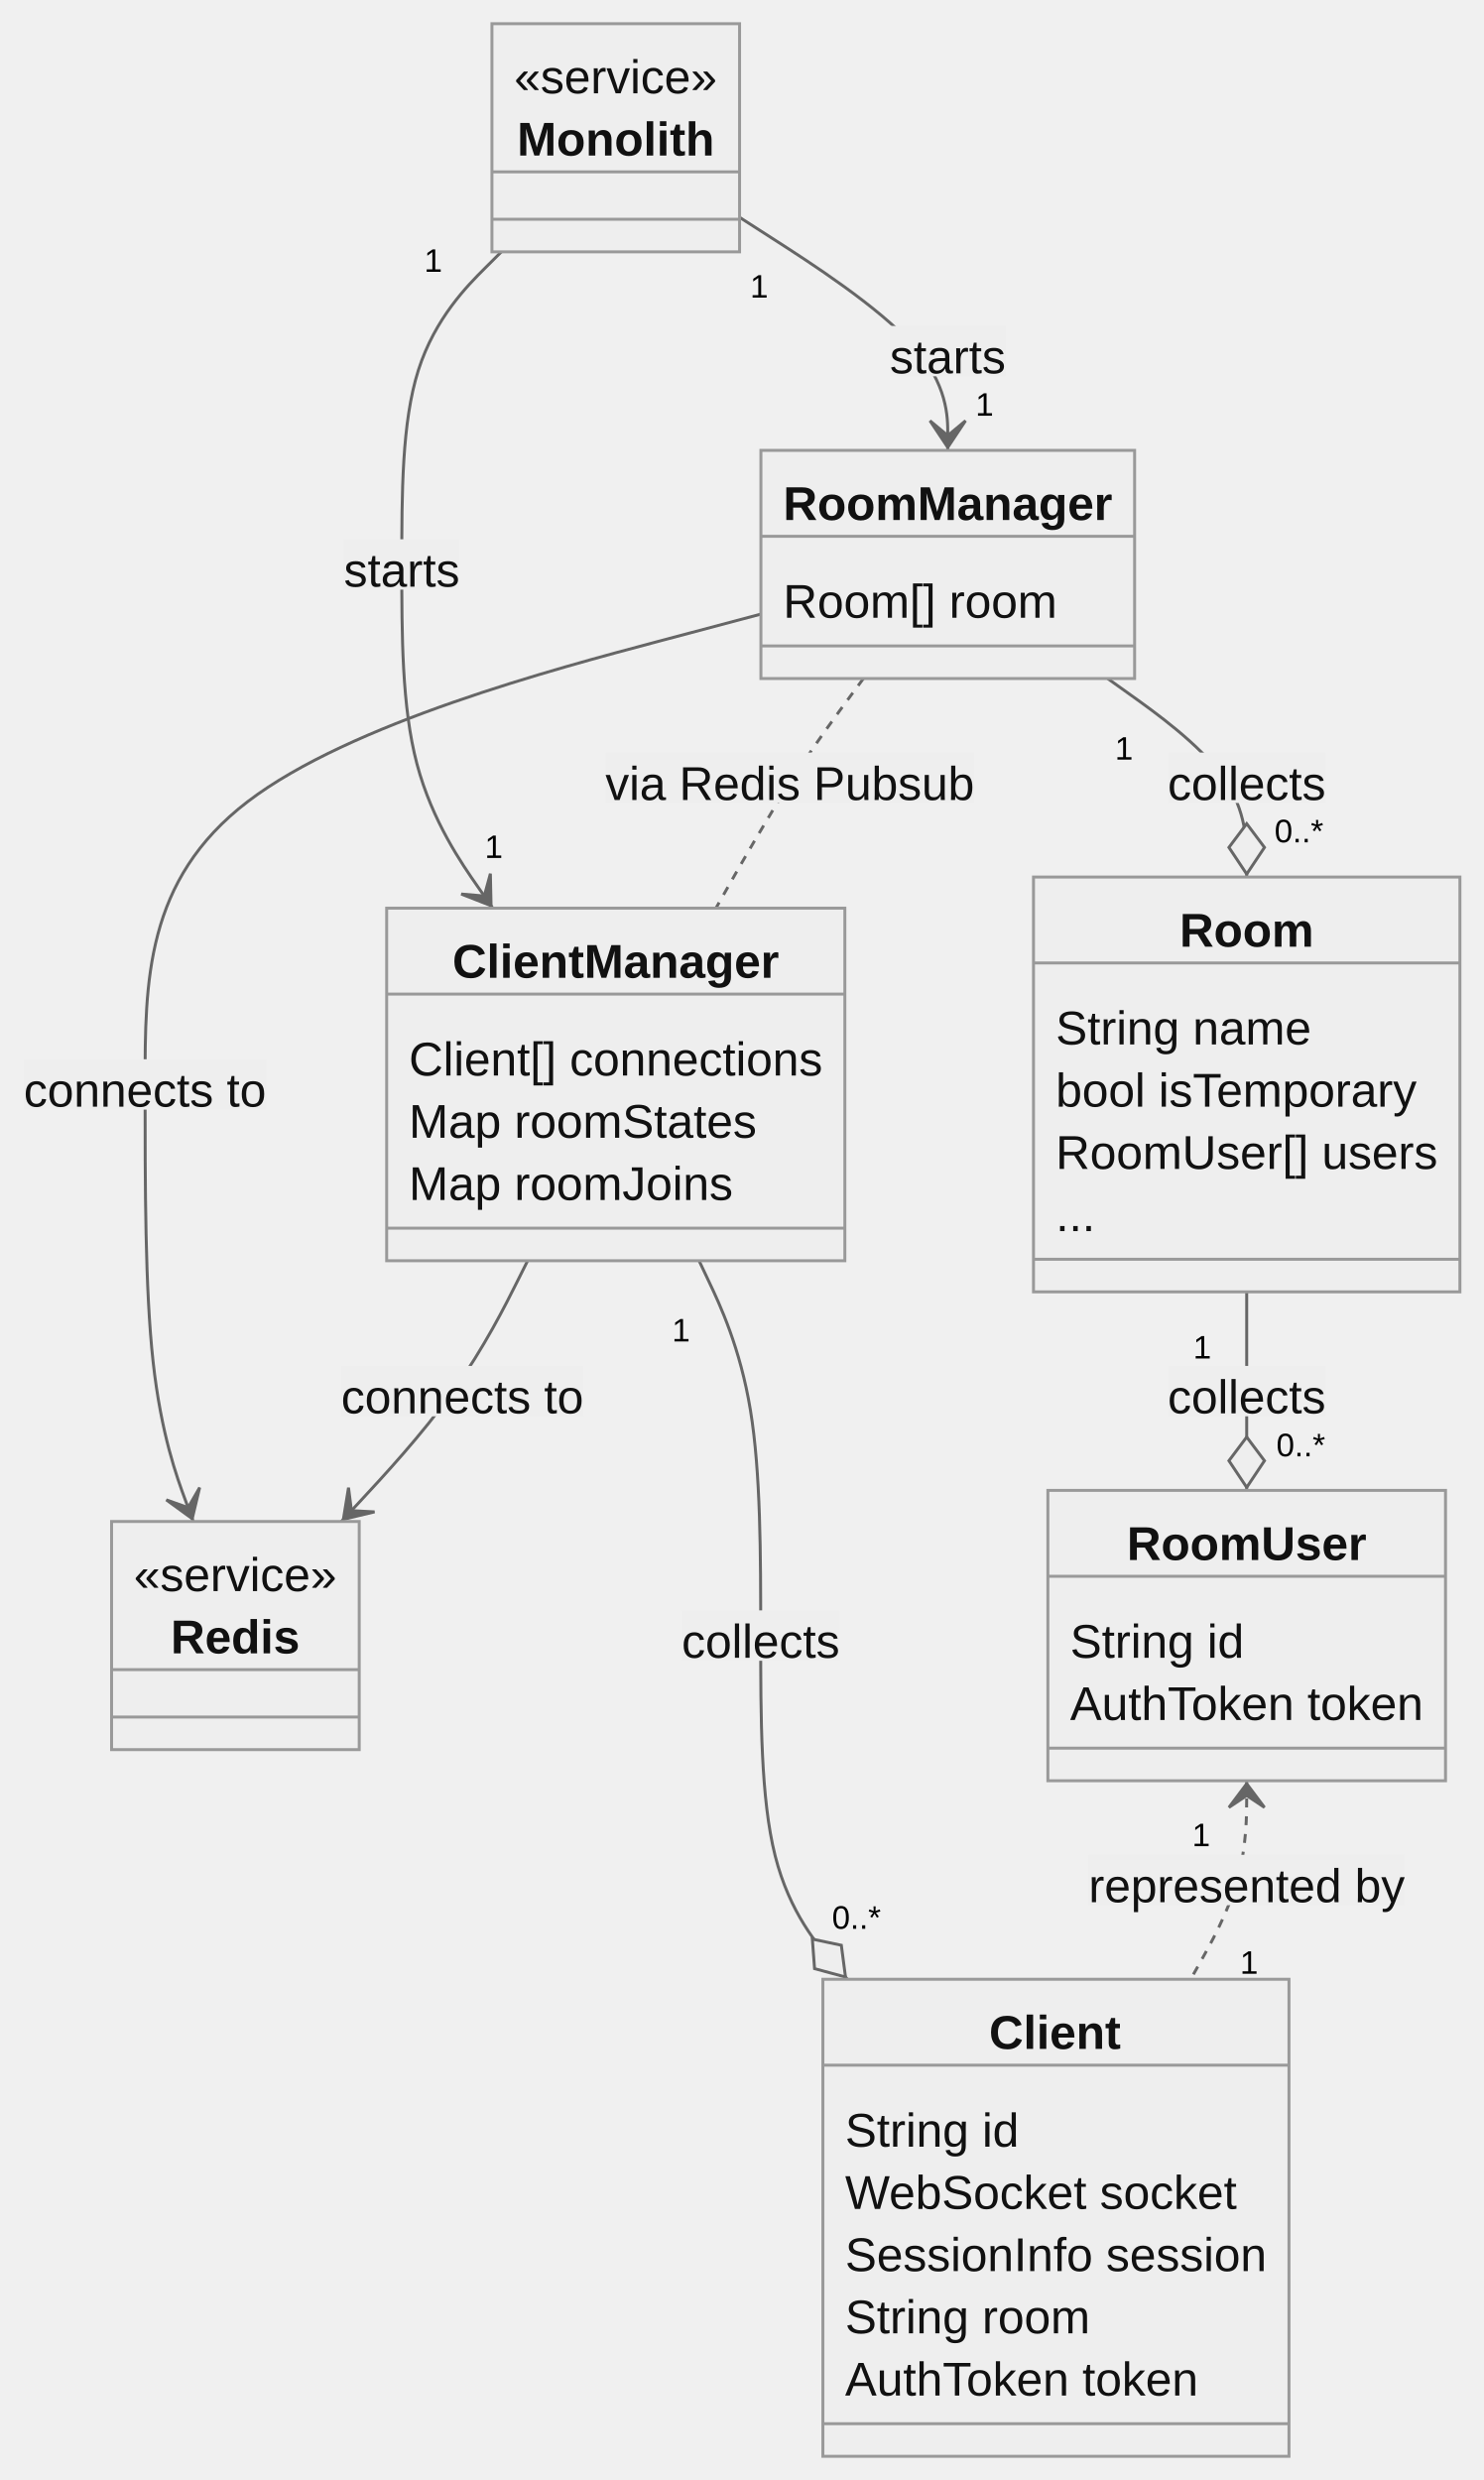
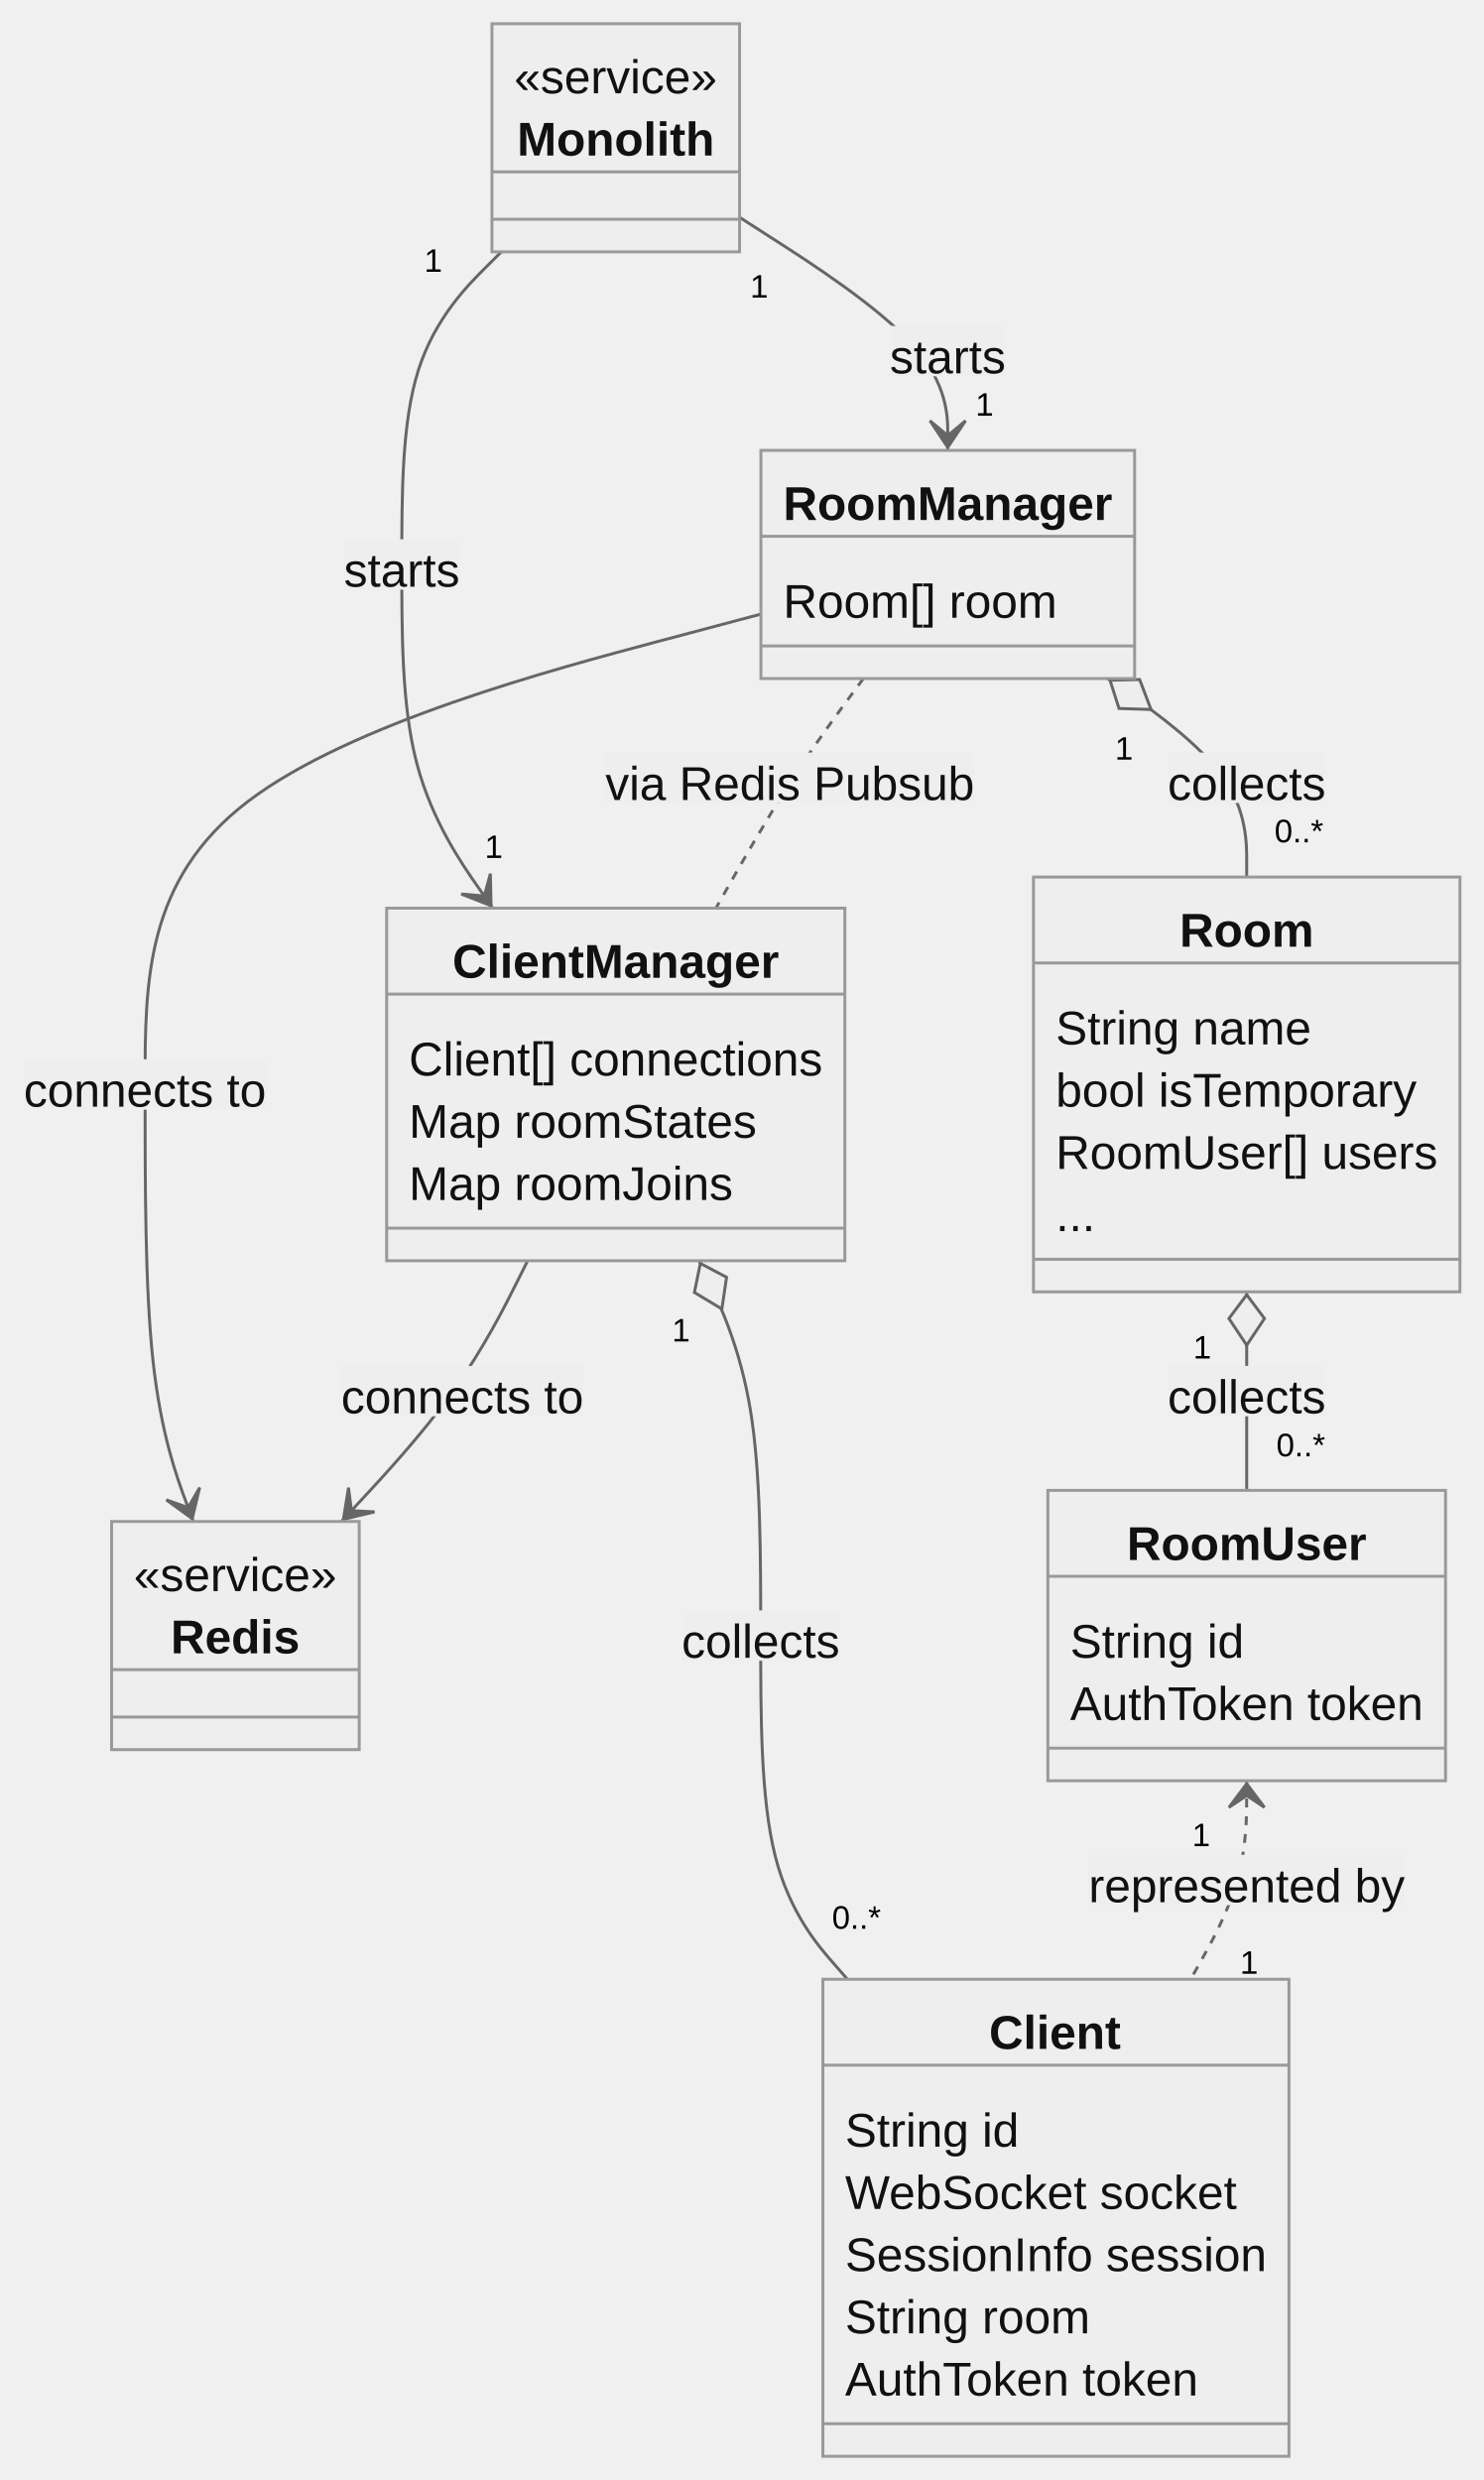
<svg xmlns="http://www.w3.org/2000/svg" aria-roledescription="classDiagram" role="graphics-document document" viewBox="0 0 500.732 837" style="max-width: 500.732px; background-color: white;" width="100%" id="my-svg">
  <style>#my-svg{font-family:"trebuchet ms",verdana,arial,sans-serif;font-size:16px;fill:#000000;}#my-svg .error-icon{fill:#552222;}#my-svg .error-text{fill:#552222;stroke:#552222;}#my-svg .edge-thickness-normal{stroke-width:2px;}#my-svg .edge-thickness-thick{stroke-width:3.5px;}#my-svg .edge-pattern-solid{stroke-dasharray:0;}#my-svg .edge-pattern-dashed{stroke-dasharray:3;}#my-svg .edge-pattern-dotted{stroke-dasharray:2;}#my-svg .marker{fill:#666;stroke:#666;}#my-svg .marker.cross{stroke:#666;}#my-svg svg{font-family:"trebuchet ms",verdana,arial,sans-serif;font-size:16px;}#my-svg g.classGroup text{fill:#999;fill:#111111;stroke:none;font-family:"trebuchet ms",verdana,arial,sans-serif;font-size:10px;}#my-svg g.classGroup text .title{font-weight:bolder;}#my-svg .nodeLabel,#my-svg .edgeLabel{color:#111111;}#my-svg .edgeLabel .label rect{fill:#eee;}#my-svg .label text{fill:#111111;}#my-svg .edgeLabel .label span{background:#eee;}#my-svg .classTitle{font-weight:bolder;}#my-svg .node rect,#my-svg .node circle,#my-svg .node ellipse,#my-svg .node polygon,#my-svg .node path{fill:#eee;stroke:#999;stroke-width:1px;}#my-svg .divider{stroke:#999;stroke-width:1;}#my-svg g.clickable{cursor:pointer;}#my-svg g.classGroup rect{fill:#eee;stroke:#999;}#my-svg g.classGroup line{stroke:#999;stroke-width:1;}#my-svg .classLabel .box{stroke:none;stroke-width:0;fill:#eee;opacity:0.5;}#my-svg .classLabel .label{fill:#999;font-size:10px;}#my-svg .relation{stroke:#666;stroke-width:1;fill:none;}#my-svg .dashed-line{stroke-dasharray:3;}#my-svg .dotted-line{stroke-dasharray:1 2;}#my-svg #compositionStart,#my-svg .composition{fill:#666!important;stroke:#666!important;stroke-width:1;}#my-svg #compositionEnd,#my-svg .composition{fill:#666!important;stroke:#666!important;stroke-width:1;}#my-svg #dependencyStart,#my-svg .dependency{fill:#666!important;stroke:#666!important;stroke-width:1;}#my-svg #dependencyStart,#my-svg .dependency{fill:#666!important;stroke:#666!important;stroke-width:1;}#my-svg #extensionStart,#my-svg .extension{fill:#eee!important;stroke:#666!important;stroke-width:1;}#my-svg #extensionEnd,#my-svg .extension{fill:#eee!important;stroke:#666!important;stroke-width:1;}#my-svg #aggregationStart,#my-svg .aggregation{fill:#eee!important;stroke:#666!important;stroke-width:1;}#my-svg #aggregationEnd,#my-svg .aggregation{fill:#eee!important;stroke:#666!important;stroke-width:1;}#my-svg #lollipopStart,#my-svg .lollipop{fill:#eee!important;stroke:#666!important;stroke-width:1;}#my-svg #lollipopEnd,#my-svg .lollipop{fill:#eee!important;stroke:#666!important;stroke-width:1;}#my-svg .edgeTerminals{font-size:11px;}#my-svg .classTitleText{text-anchor:middle;font-size:18px;fill:#000000;}#my-svg :root{--mermaid-font-family:"trebuchet ms",verdana,arial,sans-serif;}</style>
  <g>
    <defs>
      <marker orient="auto" markerHeight="240" markerWidth="190" refY="7" refX="0" class="marker aggregation classDiagram" id="classDiagram-aggregationStart">
        <path d="M 18,7 L9,13 L1,7 L9,1 Z" />
      </marker>
    </defs>
    <defs>
      <marker orient="auto" markerHeight="28" markerWidth="20" refY="7" refX="19" class="marker aggregation classDiagram" id="classDiagram-aggregationEnd">
        <path d="M 18,7 L9,13 L1,7 L9,1 Z" />
      </marker>
    </defs>
    <defs>
      <marker orient="auto" markerHeight="240" markerWidth="190" refY="7" refX="0" class="marker extension classDiagram" id="classDiagram-extensionStart">
        <path d="M 1,7 L18,13 V 1 Z" />
      </marker>
    </defs>
    <defs>
      <marker orient="auto" markerHeight="28" markerWidth="20" refY="7" refX="19" class="marker extension classDiagram" id="classDiagram-extensionEnd">
        <path d="M 1,1 V 13 L18,7 Z" />
      </marker>
    </defs>
    <defs>
      <marker orient="auto" markerHeight="240" markerWidth="190" refY="7" refX="0" class="marker composition classDiagram" id="classDiagram-compositionStart">
        <path d="M 18,7 L9,13 L1,7 L9,1 Z" />
      </marker>
    </defs>
    <defs>
      <marker orient="auto" markerHeight="28" markerWidth="20" refY="7" refX="19" class="marker composition classDiagram" id="classDiagram-compositionEnd">
        <path d="M 18,7 L9,13 L1,7 L9,1 Z" />
      </marker>
    </defs>
    <defs>
      <marker orient="auto" markerHeight="240" markerWidth="190" refY="7" refX="0" class="marker dependency classDiagram" id="classDiagram-dependencyStart">
        <path d="M 5,7 L9,13 L1,7 L9,1 Z" />
      </marker>
    </defs>
    <defs>
      <marker orient="auto" markerHeight="28" markerWidth="20" refY="7" refX="19" class="marker dependency classDiagram" id="classDiagram-dependencyEnd">
        <path d="M 18,7 L9,13 L14,7 L9,1 Z" />
      </marker>
    </defs>
    <defs>
      <marker orient="auto" markerHeight="240" markerWidth="190" refY="7" refX="0" class="marker lollipop classDiagram" id="classDiagram-lollipopStart">
        <circle r="6" cy="7" cx="6" fill="white" stroke="black" />
      </marker>
    </defs>
    <g class="root">
      <g class="clusters" />
      <g class="edgePaths">
        <path marker-end="url(#classDiagram-dependencyEnd)" style="fill:none" class="edge-pattern-solid relation" id="id1" d="M249.613,73.352L261.324,80.877C273.034,88.401,296.454,103.451,308.165,116.559C319.875,129.667,319.875,140.833,319.875,146.417L319.875,152" />
        <path marker-end="url(#classDiagram-dependencyEnd)" style="fill:none" class="edge-pattern-solid relation" id="id2" d="M169.208,85L163.608,90.583C158.008,96.167,146.808,107.333,141.208,124.917C135.607,142.5,135.607,166.5,135.607,190.5C135.607,214.5,135.607,238.5,140.724,257.833C145.841,277.167,156.075,291.833,161.191,299.167L166.308,306.5" />
-         <path marker-end="url(#classDiagram-aggregationEnd)" style="fill:none" class="edge-pattern-solid relation" id="id3" d="M373.827,229L381.651,234.583C389.475,240.167,405.123,251.333,412.947,262.5C420.771,273.667,420.771,284.833,420.771,290.417L420.771,296" />
+         <path marker-start="url(#classDiagram-aggregationStart)" style="fill:none" class="edge-pattern-solid relation" id="id3" d="M373.827,229L381.651,234.583C389.475,240.167,405.123,251.333,412.947,262.5C420.771,273.667,420.771,284.833,420.771,290.417L420.771,296" />
        <path style="fill:none" class="edge-pattern-dashed relation" id="id4" d="M291.407,229L287.279,234.583C283.15,240.167,274.894,251.333,266.598,264.25C258.303,277.167,249.968,291.833,245.801,299.167L241.634,306.5" />
        <path marker-end="url(#classDiagram-dependencyEnd)" style="fill:none" class="edge-pattern-solid relation" id="id5" d="M256.812,207.26L222.171,216.467C187.53,225.673,118.247,244.087,83.606,270.543C48.965,297,48.965,331.5,48.965,366C48.965,400.5,48.965,435,51.674,459.583C54.384,484.167,59.803,498.833,62.513,506.167L65.222,513.5" />
        <path marker-end="url(#classDiagram-dependencyEnd)" style="fill:none" class="edge-pattern-solid relation" id="id6" d="M178.083,425.5L174.418,432.833C170.752,440.167,163.421,454.833,152.943,469.5C142.464,484.167,128.839,498.833,122.026,506.167L115.214,513.5" />
-         <path marker-end="url(#classDiagram-aggregationEnd)" style="fill:none" class="edge-pattern-solid relation" id="id7" d="M235.945,425.5L239.411,432.833C242.877,440.167,249.808,454.833,253.274,475.917C256.74,497,256.74,524.5,256.74,552C256.74,579.5,256.74,607,261.62,626.333C266.5,645.667,276.26,656.833,281.141,662.417L286.021,668" />
-         <path marker-end="url(#classDiagram-aggregationEnd)" style="fill:none" class="edge-pattern-solid relation" id="id8" d="M420.771,436L420.771,441.583C420.771,447.167,420.771,458.333,420.771,469.5C420.771,480.667,420.771,491.833,420.771,497.417L420.771,503" />
+         <path marker-start="url(#classDiagram-aggregationStart)" style="fill:none" class="edge-pattern-solid relation" id="id7" d="M235.945,425.5L239.411,432.833C242.877,440.167,249.808,454.833,253.274,475.917C256.74,497,256.74,524.5,256.74,552C256.74,579.5,256.74,607,261.62,626.333C266.5,645.667,276.26,656.833,281.141,662.417L286.021,668" />
+         <path marker-start="url(#classDiagram-aggregationStart)" style="fill:none" class="edge-pattern-solid relation" id="id8" d="M420.771,436L420.771,441.583C420.771,447.167,420.771,458.333,420.771,469.5C420.771,480.667,420.771,491.833,420.771,497.417L420.771,503" />
        <path marker-start="url(#classDiagram-dependencyStart)" style="fill:none" class="edge-pattern-dashed relation" id="id9" d="M420.771,601L420.771,606.583C420.771,612.167,420.771,623.333,417.618,634.5C414.464,645.667,408.157,656.833,405.003,662.417L401.85,668" />
      </g>
      <g class="edgeLabels">
        <g transform="translate(319.875, 118.5)" class="edgeLabel">
          <g transform="translate(-19.5625, -8.5)" class="label">
            <rect height="17.001" width="39.095" ry="0" rx="0" />
            <text style="">
              <tspan class="row" x="0" dy="1em" xml:space="preserve">starts</tspan>
            </text>
          </g>
        </g>
        <g transform="translate(256.2271, 95.43179)" class="edgeTerminals">
          <g transform="translate(-3.0625, -6)" class="inner">
            <text style="">
              <tspan class="row" x="0" dy="1em" xml:space="preserve">1</tspan>
            </text>
          </g>
        </g>
        <g transform="translate(329.2339, 129.2932)" class="edgeTerminals">
          <g transform="translate(-3.0625, -6)" class="inner" />
          <text style="">
            <tspan class="row" x="0" dy="1em" xml:space="preserve">1</tspan>
          </text>
        </g>
        <g transform="translate(135.6074, 190.5)" class="edgeLabel">
          <g transform="translate(-19.5625, -8.5)" class="label">
            <rect height="17.001" width="39.095" ry="0" rx="0" />
            <text style="">
              <tspan class="row" x="0" dy="1em" xml:space="preserve">starts</tspan>
            </text>
          </g>
        </g>
        <g transform="translate(146.2247, 86.73322)" class="edgeTerminals">
          <g transform="translate(-3.0625, -6)" class="inner">
            <text style="">
              <tspan class="row" x="0" dy="1em" xml:space="preserve">1</tspan>
            </text>
          </g>
        </g>
        <g transform="translate(163.5959, 278.5649)" class="edgeTerminals">
          <g transform="translate(-3.0625, -6)" class="inner" />
          <text style="">
            <tspan class="row" x="0" dy="1em" xml:space="preserve">1</tspan>
          </text>
        </g>
        <g transform="translate(420.7715, 262.5)" class="edgeLabel">
          <g transform="translate(-26.67969, -8.5)" class="label">
            <rect height="17.001" width="53.314" ry="0" rx="0" />
            <text style="">
              <tspan class="row" x="0" dy="1em" xml:space="preserve">collects</tspan>
            </text>
          </g>
        </g>
        <g transform="translate(379.3585, 251.3752)" class="edgeTerminals">
          <g transform="translate(-3.0625, -6)" class="inner">
            <text style="">
              <tspan class="row" x="0" dy="1em" xml:space="preserve">1</tspan>
            </text>
          </g>
        </g>
        <g transform="translate(430.1515, 273.2818)" class="edgeTerminals">
          <g transform="translate(-8.61499, -6)" class="inner" />
          <text style="">
            <tspan class="row" x="0" dy="1em" xml:space="preserve">0..*</tspan>
          </text>
        </g>
        <g transform="translate(266.6367, 262.5)" class="edgeLabel">
          <g transform="translate(-62.30859, -8.5)" class="label">
            <rect height="17.001" width="124.509" ry="0" rx="0" />
            <text style="">
              <tspan class="row" x="0" dy="1em" xml:space="preserve">via Redis Pubsub</tspan>
            </text>
          </g>
        </g>
        <g transform="translate(48.96484, 366)" class="edgeLabel">
          <g transform="translate(-40.96484, -8.5)" class="label">
            <rect height="17.001" width="81.862" ry="0" rx="0" />
            <text style="">
              <tspan class="row" x="0" dy="1em" xml:space="preserve">connects to</tspan>
            </text>
          </g>
        </g>
        <g transform="translate(156.0898, 469.5)" class="edgeLabel">
          <g transform="translate(-40.96484, -8.5)" class="label">
            <rect height="17.001" width="81.862" ry="0" rx="0" />
            <text style="">
              <tspan class="row" x="0" dy="1em" xml:space="preserve">connects to</tspan>
            </text>
          </g>
        </g>
        <g transform="translate(256.7402, 552)" class="edgeLabel">
          <g transform="translate(-26.67969, -8.5)" class="label">
            <rect height="17.001" width="53.314" ry="0" rx="0" />
            <text style="">
              <tspan class="row" x="0" dy="1em" xml:space="preserve">collects</tspan>
            </text>
          </g>
        </g>
        <g transform="translate(229.8611, 447.7314)" class="edgeTerminals">
          <g transform="translate(-3.0625, -6)" class="inner">
            <text style="">
              <tspan class="row" x="0" dy="1em" xml:space="preserve">1</tspan>
            </text>
          </g>
        </g>
        <g transform="translate(280.7979, 639.9522)" class="edgeTerminals">
          <g transform="translate(-8.61499, -6)" class="inner" />
          <text style="">
            <tspan class="row" x="0" dy="1em" xml:space="preserve">0..*</tspan>
          </text>
        </g>
        <g transform="translate(420.7715, 469.5)" class="edgeLabel">
          <g transform="translate(-26.67969, -8.5)" class="label">
            <rect height="17.001" width="53.314" ry="0" rx="0" />
            <text style="">
              <tspan class="row" x="0" dy="1em" xml:space="preserve">collects</tspan>
            </text>
          </g>
        </g>
        <g transform="translate(405.7715, 453.5)" class="edgeTerminals">
          <g transform="translate(-3.0625, -6)" class="inner">
            <text style="">
              <tspan class="row" x="0" dy="1em" xml:space="preserve">1</tspan>
            </text>
          </g>
        </g>
        <g transform="translate(430.7715, 480.5)" class="edgeTerminals">
          <g transform="translate(-8.61499, -6)" class="inner" />
          <text style="">
            <tspan class="row" x="0" dy="1em" xml:space="preserve">0..*</tspan>
          </text>
        </g>
        <g transform="translate(420.7715, 634.5)" class="edgeLabel">
          <g transform="translate(-53.36719, -8.5)" class="label">
            <rect height="17.001" width="106.645" ry="0" rx="0" />
            <text style="">
              <tspan class="row" x="0" dy="1em" xml:space="preserve">represented by</tspan>
            </text>
          </g>
        </g>
        <g transform="translate(405.406, 618.0852)" class="edgeTerminals">
          <g transform="translate(-3.0625, -6)" class="inner">
            <text style="">
              <tspan class="row" x="0" dy="1em" xml:space="preserve">1</tspan>
            </text>
          </g>
        </g>
        <g transform="translate(418.5168, 655.1396)" class="edgeTerminals">
          <g transform="translate(-3.0625, -6)" class="inner" />
          <text style="">
            <tspan class="row" x="0" dy="1em" xml:space="preserve">1</tspan>
          </text>
        </g>
      </g>
      <g class="nodes">
        <g transform="translate(207.8242, 46.5)" id="classId-Monolith-0" class="node default">
          <rect height="77" width="83.578" y="-38.5" x="-41.789" class="outer title-state" />
          <line y2="11.5" y1="11.5" x2="41.789" x1="-41.789" class="divider" />
          <line y2="27.5" y1="27.5" x2="41.789" x1="-41.789" class="divider" />
          <g class="label">
            <text transform="translate( -34.28906, -31)" style="">
              <tspan class="title-row" x="0" dy="1em" xml:space="preserve">«service»</tspan>
            </text>
            <text transform="translate( -33.32031, -10)" class="classTitle" style="">
              <tspan class="title-row" x="0" dy="1em" xml:space="preserve">Monolith</tspan>
            </text>
          </g>
        </g>
        <g transform="translate(319.875, 190.5)" id="classId-RoomManager-1" class="node default">
          <rect height="77" width="126.125" y="-38.5" x="-63.062" class="outer title-state" />
          <line y2="-9.5" y1="-9.5" x2="63.062" x1="-63.062" class="divider" />
          <line y2="27.5" y1="27.5" x2="63.062" x1="-63.062" class="divider" />
          <g class="label">
            <text style="">
              <tspan class="title-row" x="0" dy="1em" xml:space="preserve" />
            </text>
            <text transform="translate( -55.5625, -31)" class="classTitle" style="">
              <tspan class="title-row" x="0" dy="1em" xml:space="preserve">RoomManager</tspan>
            </text>
            <text transform="translate( -55.5625, 2)" style="">
              <tspan class="title-row" x="0" dy="1em" xml:space="preserve">Room[] room</tspan>
            </text>
          </g>
        </g>
        <g transform="translate(207.8242, 366)" id="classId-ClientManager-2" class="node default">
          <rect height="119" width="154.641" y="-59.5" x="-77.32" class="outer title-state" />
          <line y2="-30.5" y1="-30.5" x2="77.32" x1="-77.32" class="divider" />
          <line y2="48.5" y1="48.5" x2="77.32" x1="-77.32" class="divider" />
          <g class="label">
            <text style="">
              <tspan class="title-row" x="0" dy="1em" xml:space="preserve" />
            </text>
            <text transform="translate( -55.125, -52)" class="classTitle" style="">
              <tspan class="title-row" x="0" dy="1em" xml:space="preserve">ClientManager</tspan>
            </text>
            <text transform="translate( -69.82031, -19)" style="">
              <tspan class="title-row" x="0" dy="1em" xml:space="preserve">Client[] connections</tspan>
            </text>
            <text transform="translate( -69.82031, 2)" style="">
              <tspan class="title-row" x="0" dy="1em" xml:space="preserve">Map roomStates</tspan>
            </text>
            <text transform="translate( -69.82031, 23)" style="">
              <tspan class="title-row" x="0" dy="1em" xml:space="preserve">Map roomJoins</tspan>
            </text>
          </g>
        </g>
        <g transform="translate(79.44727, 552)" id="classId-Redis-3" class="node default">
          <rect height="77" width="83.578" y="-38.5" x="-41.789" class="outer title-state" />
          <line y2="11.5" y1="11.5" x2="41.789" x1="-41.789" class="divider" />
          <line y2="27.5" y1="27.5" x2="41.789" x1="-41.789" class="divider" />
          <g class="label">
            <text transform="translate( -34.28906, -31)" style="">
              <tspan class="title-row" x="0" dy="1em" xml:space="preserve">«service»</tspan>
            </text>
            <text transform="translate( -21.83594, -10)" class="classTitle" style="">
              <tspan class="title-row" x="0" dy="1em" xml:space="preserve">Redis</tspan>
            </text>
          </g>
        </g>
        <g transform="translate(420.7715, 366)" id="classId-Room-4" class="node default">
          <rect height="140" width="143.922" y="-70" x="-71.961" class="outer title-state" />
          <line y2="-41" y1="-41" x2="71.961" x1="-71.961" class="divider" />
          <line y2="59" y1="59" x2="71.961" x1="-71.961" class="divider" />
          <g class="label">
            <text style="">
              <tspan class="title-row" x="0" dy="1em" xml:space="preserve" />
            </text>
            <text transform="translate( -22.66406, -62.5)" class="classTitle" style="">
              <tspan class="title-row" x="0" dy="1em" xml:space="preserve">Room</tspan>
            </text>
            <text transform="translate( -64.46094, -29.5)" style="">
              <tspan class="title-row" x="0" dy="1em" xml:space="preserve">String name</tspan>
            </text>
            <text transform="translate( -64.46094, -8.5)" style="">
              <tspan class="title-row" x="0" dy="1em" xml:space="preserve">bool isTemporary</tspan>
            </text>
            <text transform="translate( -64.46094, 12.5)" style="">
              <tspan class="title-row" x="0" dy="1em" xml:space="preserve">RoomUser[] users</tspan>
            </text>
            <text transform="translate( -64.46094, 33.5)" style="">
              <tspan class="title-row" x="0" dy="1em" xml:space="preserve">...</tspan>
            </text>
          </g>
        </g>
        <g transform="translate(356.3809, 748.5)" id="classId-Client-5" class="node default">
          <rect height="161" width="157.312" y="-80.5" x="-78.656" class="outer title-state" />
          <line y2="-51.5" y1="-51.5" x2="78.656" x1="-78.656" class="divider" />
          <line y2="69.5" y1="69.5" x2="78.656" x1="-78.656" class="divider" />
          <g class="label">
            <text style="">
              <tspan class="title-row" x="0" dy="1em" xml:space="preserve" />
            </text>
            <text transform="translate( -22.55859, -73)" class="classTitle" style="">
              <tspan class="title-row" x="0" dy="1em" xml:space="preserve">Client</tspan>
            </text>
            <text transform="translate( -71.15625, -40)" style="">
              <tspan class="title-row" x="0" dy="1em" xml:space="preserve">String id</tspan>
            </text>
            <text transform="translate( -71.15625, -19)" style="">
              <tspan class="title-row" x="0" dy="1em" xml:space="preserve">WebSocket socket</tspan>
            </text>
            <text transform="translate( -71.15625, 2)" style="">
              <tspan class="title-row" x="0" dy="1em" xml:space="preserve">SessionInfo session</tspan>
            </text>
            <text transform="translate( -71.15625, 23)" style="">
              <tspan class="title-row" x="0" dy="1em" xml:space="preserve">String room</tspan>
            </text>
            <text transform="translate( -71.15625, 44)" style="">
              <tspan class="title-row" x="0" dy="1em" xml:space="preserve">AuthToken token</tspan>
            </text>
          </g>
        </g>
        <g transform="translate(420.7715, 552)" id="classId-RoomUser-6" class="node default">
          <rect height="98" width="134.203" y="-49" x="-67.102" class="outer title-state" />
          <line y2="-20" y1="-20" x2="67.102" x1="-67.102" class="divider" />
          <line y2="38" y1="38" x2="67.102" x1="-67.102" class="divider" />
          <g class="label">
            <text style="">
              <tspan class="title-row" x="0" dy="1em" xml:space="preserve" />
            </text>
            <text transform="translate( -40.45312, -41.5)" class="classTitle" style="">
              <tspan class="title-row" x="0" dy="1em" xml:space="preserve">RoomUser</tspan>
            </text>
            <text transform="translate( -59.60156, -8.5)" style="">
              <tspan class="title-row" x="0" dy="1em" xml:space="preserve">String id</tspan>
            </text>
            <text transform="translate( -59.60156, 12.5)" style="">
              <tspan class="title-row" x="0" dy="1em" xml:space="preserve">AuthToken token</tspan>
            </text>
          </g>
        </g>
      </g>
    </g>
  </g>
</svg>
